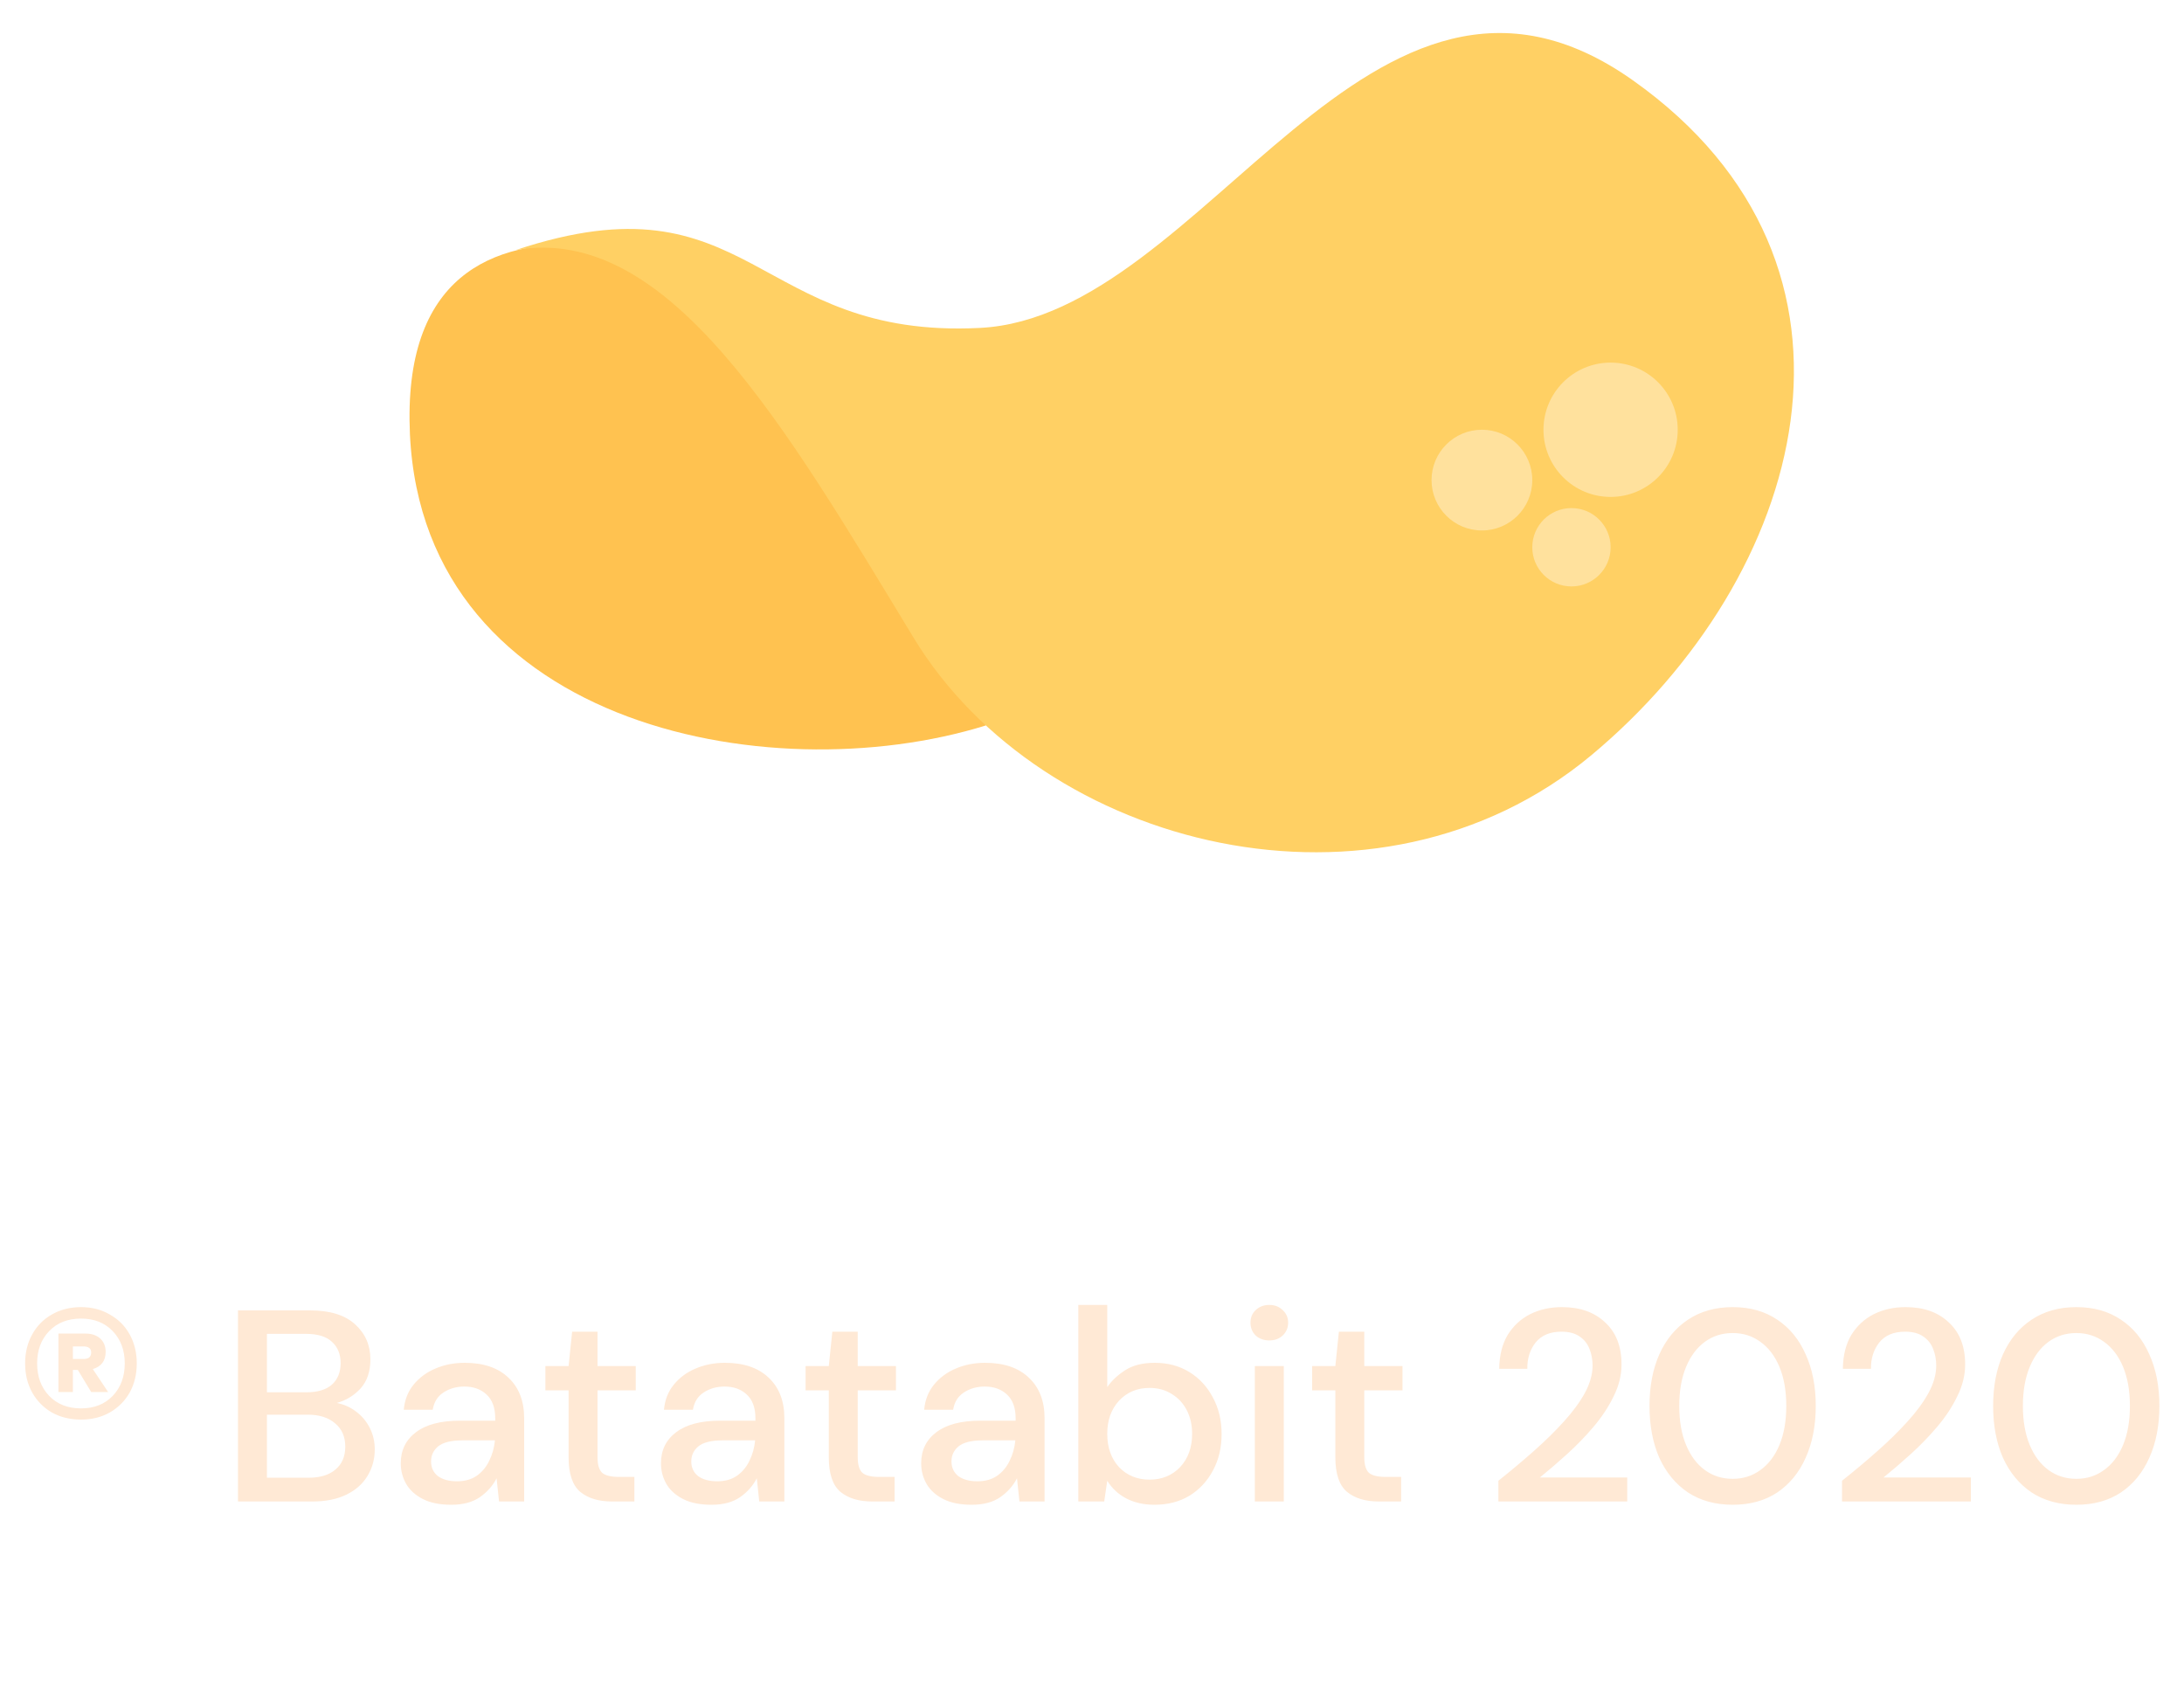
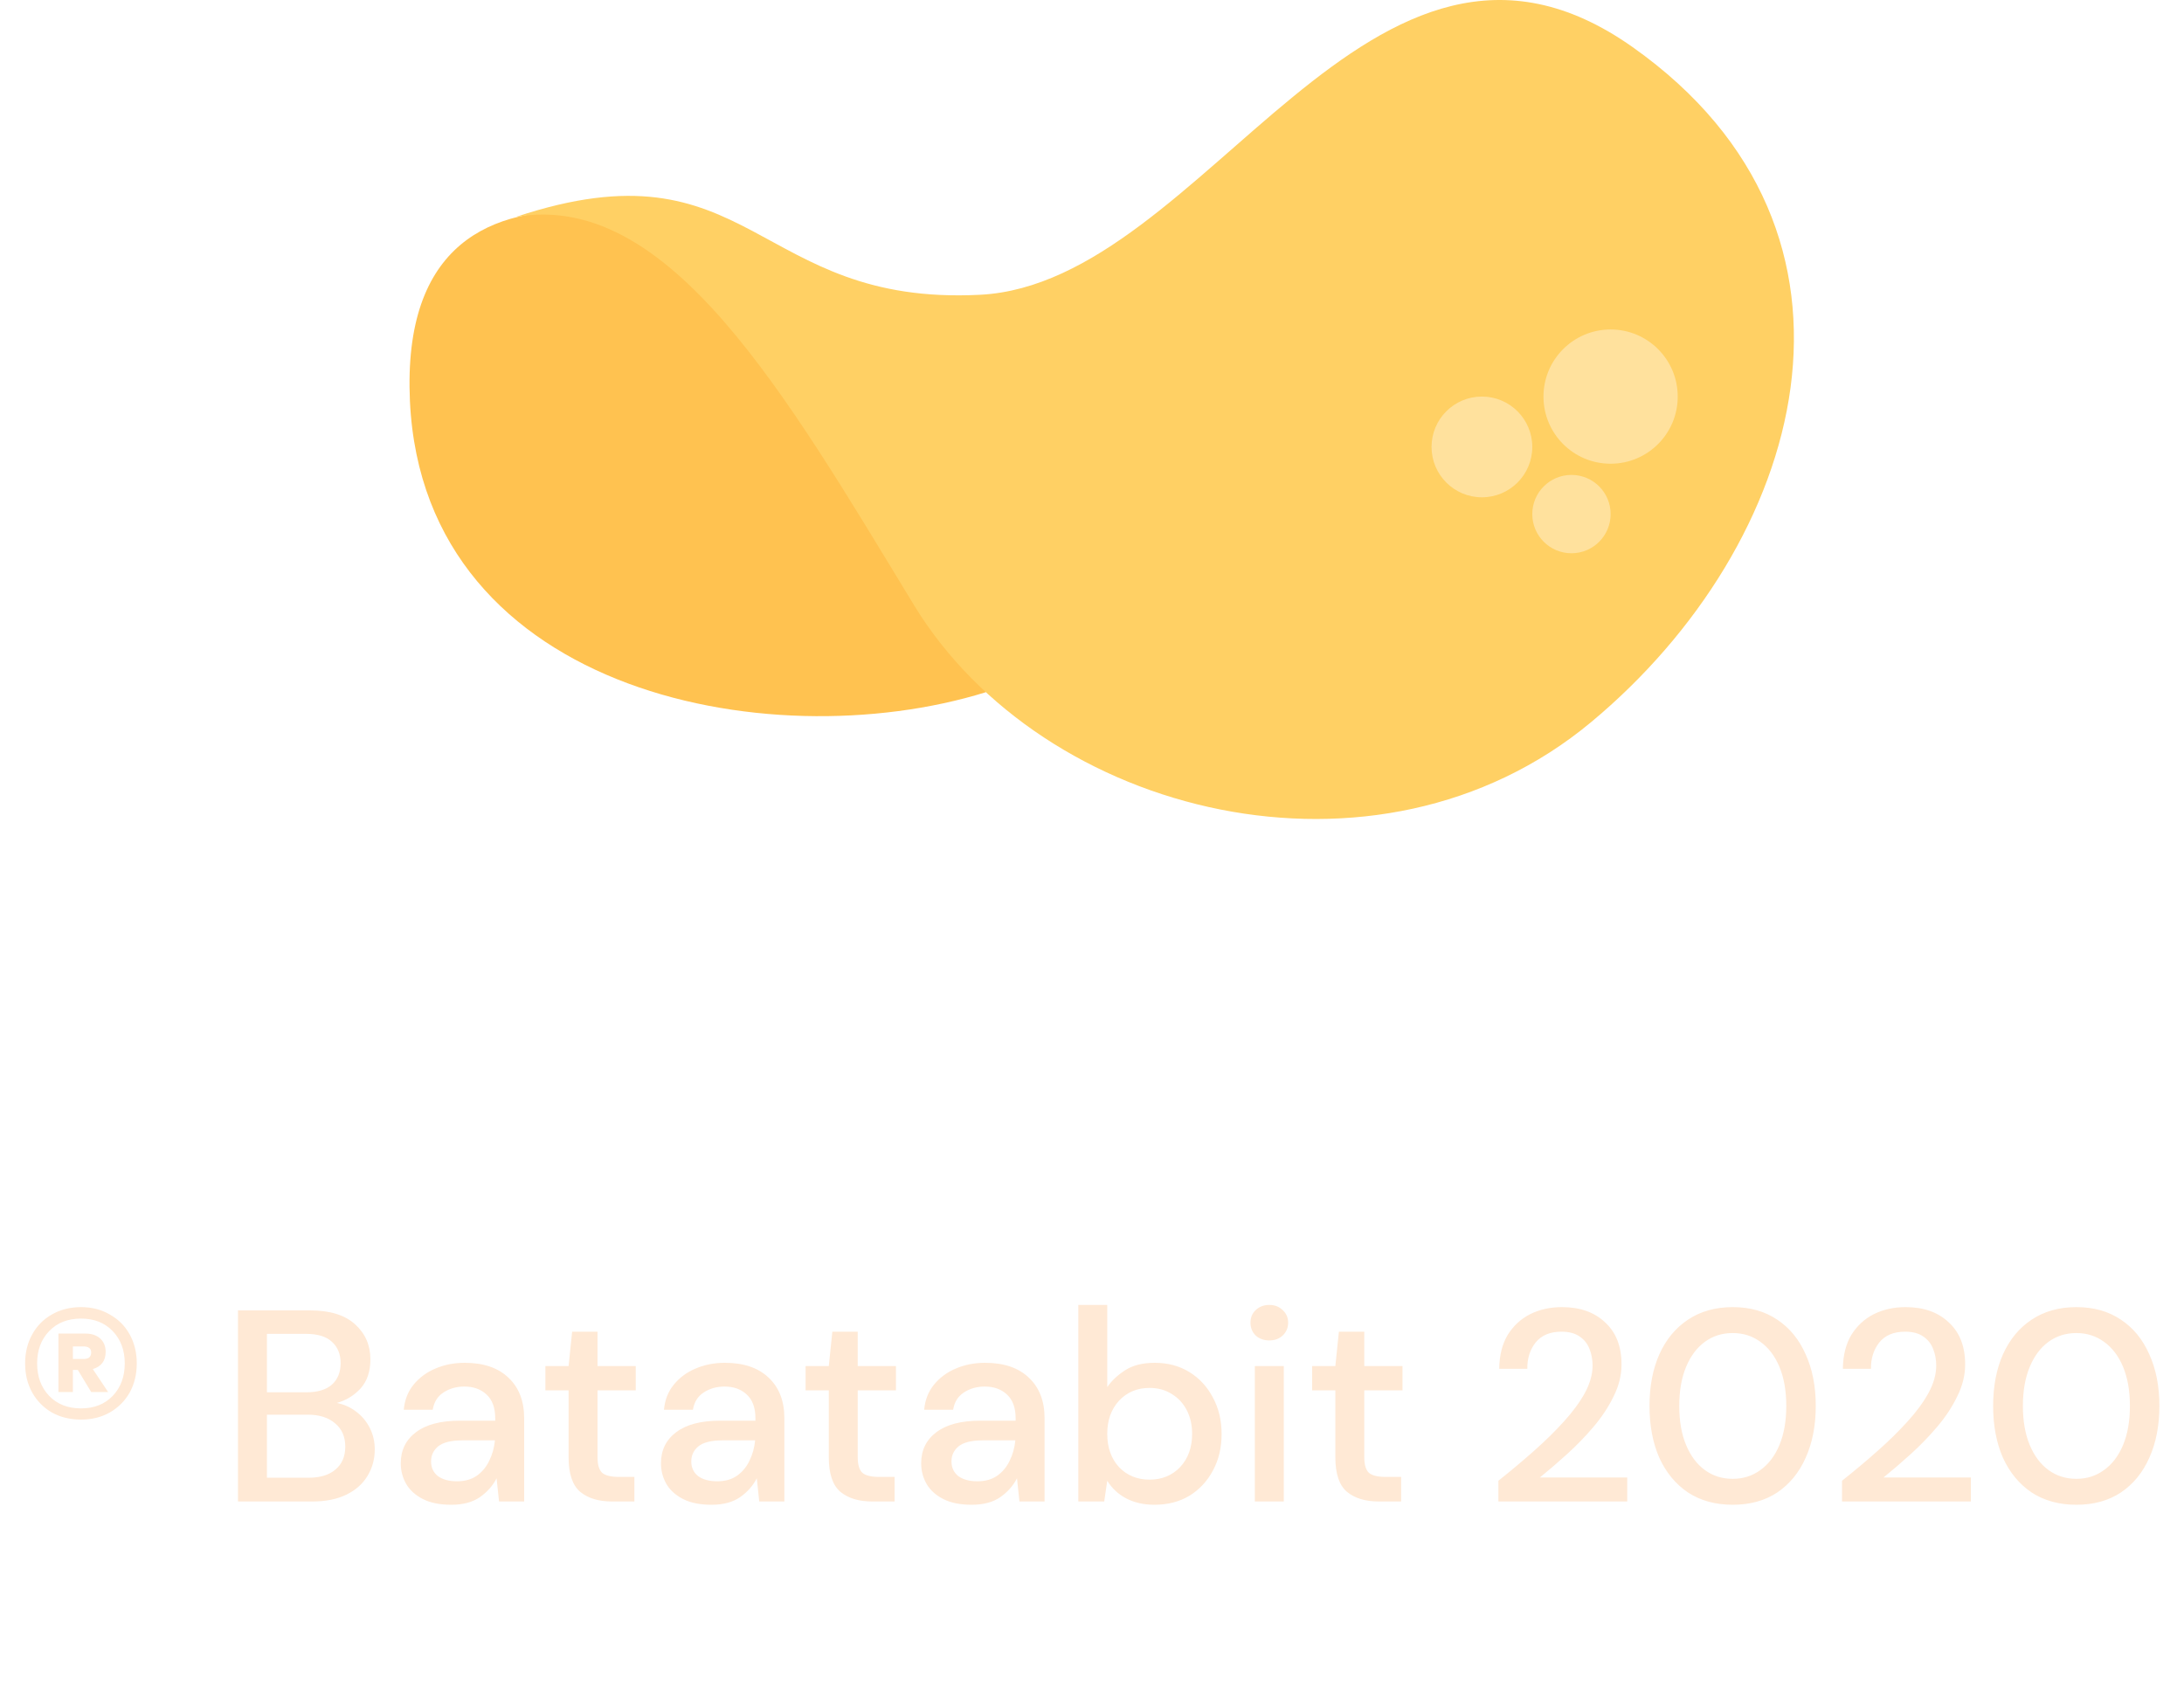
<svg xmlns="http://www.w3.org/2000/svg" width="64" height="50" viewBox="0 0 64 50" fill="none">
  <path d="M2.376 41.6C2.056 41.6 1.77 41.531 1.52 41.392C1.274 41.248 1.082 41.053 0.944 40.808C0.805 40.557 0.736 40.272 0.736 39.952C0.736 39.637 0.805 39.355 0.944 39.104C1.082 38.853 1.274 38.659 1.52 38.52C1.77 38.376 2.056 38.304 2.376 38.304C2.69 38.304 2.97 38.376 3.216 38.52C3.466 38.659 3.661 38.853 3.8 39.104C3.938 39.355 4.008 39.637 4.008 39.952C4.008 40.272 3.938 40.557 3.8 40.808C3.661 41.053 3.466 41.248 3.216 41.392C2.97 41.531 2.69 41.6 2.376 41.6ZM2.376 41.272C2.76 41.272 3.069 41.149 3.304 40.904C3.538 40.659 3.656 40.341 3.656 39.952C3.656 39.568 3.538 39.253 3.304 39.008C3.069 38.763 2.76 38.64 2.376 38.64C1.986 38.64 1.674 38.763 1.44 39.008C1.205 39.253 1.088 39.568 1.088 39.952C1.088 40.341 1.205 40.659 1.44 40.904C1.674 41.149 1.986 41.272 2.376 41.272ZM1.712 40.792V39.08H2.512C2.688 39.08 2.829 39.128 2.936 39.224C3.042 39.32 3.096 39.451 3.096 39.616C3.096 39.877 2.97 40.045 2.72 40.12L3.168 40.792H2.672L2.28 40.144H2.136V40.792H1.712ZM2.136 39.824H2.456C2.514 39.824 2.565 39.811 2.608 39.784C2.65 39.752 2.672 39.701 2.672 39.632C2.672 39.568 2.65 39.523 2.608 39.496C2.565 39.469 2.514 39.456 2.456 39.456H2.136V39.824ZM6.974 44V38.4H9.086C9.668 38.4 10.108 38.536 10.406 38.808C10.705 39.08 10.854 39.421 10.854 39.832C10.854 40.189 10.758 40.475 10.566 40.688C10.374 40.896 10.142 41.037 9.87 41.112C10.084 41.155 10.273 41.24 10.438 41.368C10.609 41.496 10.742 41.656 10.838 41.848C10.934 42.04 10.982 42.248 10.982 42.472C10.982 42.76 10.91 43.021 10.766 43.256C10.628 43.485 10.422 43.667 10.15 43.8C9.878 43.933 9.545 44 9.15 44H6.974ZM7.822 40.8H8.982C9.308 40.8 9.556 40.725 9.726 40.576C9.897 40.421 9.982 40.211 9.982 39.944C9.982 39.683 9.897 39.475 9.726 39.32C9.561 39.165 9.308 39.088 8.966 39.088H7.822V40.8ZM7.822 43.304H9.038C9.38 43.304 9.644 43.224 9.83 43.064C10.022 42.904 10.118 42.68 10.118 42.392C10.118 42.104 10.02 41.877 9.822 41.712C9.625 41.541 9.358 41.456 9.022 41.456H7.822V43.304ZM13.224 44.096C12.888 44.096 12.61 44.04 12.392 43.928C12.173 43.816 12.01 43.669 11.904 43.488C11.797 43.301 11.744 43.099 11.744 42.88C11.744 42.496 11.893 42.192 12.192 41.968C12.49 41.744 12.917 41.632 13.472 41.632H14.512V41.56C14.512 41.251 14.426 41.019 14.256 40.864C14.09 40.709 13.874 40.632 13.608 40.632C13.373 40.632 13.168 40.691 12.992 40.808C12.821 40.92 12.717 41.088 12.68 41.312H11.832C11.858 41.024 11.954 40.779 12.12 40.576C12.29 40.368 12.504 40.211 12.76 40.104C13.021 39.992 13.306 39.936 13.616 39.936C14.17 39.936 14.6 40.083 14.904 40.376C15.208 40.664 15.36 41.059 15.36 41.56V44H14.624L14.552 43.32C14.44 43.539 14.277 43.723 14.064 43.872C13.85 44.021 13.57 44.096 13.224 44.096ZM13.392 43.408C13.621 43.408 13.813 43.355 13.968 43.248C14.128 43.136 14.25 42.989 14.336 42.808C14.426 42.627 14.482 42.427 14.504 42.208H13.56C13.224 42.208 12.984 42.267 12.84 42.384C12.701 42.501 12.632 42.648 12.632 42.824C12.632 43.005 12.698 43.149 12.832 43.256C12.97 43.357 13.157 43.408 13.392 43.408ZM17.934 44C17.545 44 17.236 43.907 17.006 43.72C16.777 43.528 16.662 43.189 16.662 42.704V40.744H15.982V40.032H16.662L16.766 39.024H17.51V40.032H18.63V40.744H17.51V42.704C17.51 42.923 17.556 43.075 17.646 43.16C17.742 43.24 17.905 43.28 18.134 43.28H18.59V44H17.934ZM20.849 44.096C20.513 44.096 20.235 44.04 20.017 43.928C19.798 43.816 19.635 43.669 19.529 43.488C19.422 43.301 19.369 43.099 19.369 42.88C19.369 42.496 19.518 42.192 19.817 41.968C20.115 41.744 20.542 41.632 21.097 41.632H22.137V41.56C22.137 41.251 22.051 41.019 21.881 40.864C21.715 40.709 21.499 40.632 21.233 40.632C20.998 40.632 20.793 40.691 20.617 40.808C20.446 40.92 20.342 41.088 20.305 41.312H19.457C19.483 41.024 19.579 40.779 19.745 40.576C19.915 40.368 20.129 40.211 20.385 40.104C20.646 39.992 20.931 39.936 21.241 39.936C21.795 39.936 22.225 40.083 22.529 40.376C22.833 40.664 22.985 41.059 22.985 41.56V44H22.249L22.177 43.32C22.065 43.539 21.902 43.723 21.689 43.872C21.475 44.021 21.195 44.096 20.849 44.096ZM21.017 43.408C21.246 43.408 21.438 43.355 21.593 43.248C21.753 43.136 21.875 42.989 21.961 42.808C22.051 42.627 22.107 42.427 22.129 42.208H21.185C20.849 42.208 20.609 42.267 20.465 42.384C20.326 42.501 20.257 42.648 20.257 42.824C20.257 43.005 20.323 43.149 20.457 43.256C20.595 43.357 20.782 43.408 21.017 43.408ZM25.559 44C25.17 44 24.861 43.907 24.631 43.72C24.402 43.528 24.287 43.189 24.287 42.704V40.744H23.607V40.032H24.287L24.391 39.024H25.135V40.032H26.255V40.744H25.135V42.704C25.135 42.923 25.181 43.075 25.271 43.16C25.367 43.24 25.53 43.28 25.759 43.28H26.215V44H25.559ZM28.474 44.096C28.138 44.096 27.86 44.04 27.642 43.928C27.423 43.816 27.26 43.669 27.154 43.488C27.047 43.301 26.994 43.099 26.994 42.88C26.994 42.496 27.143 42.192 27.442 41.968C27.74 41.744 28.167 41.632 28.722 41.632H29.762V41.56C29.762 41.251 29.676 41.019 29.506 40.864C29.34 40.709 29.124 40.632 28.858 40.632C28.623 40.632 28.418 40.691 28.242 40.808C28.071 40.92 27.967 41.088 27.93 41.312H27.082C27.108 41.024 27.204 40.779 27.37 40.576C27.54 40.368 27.754 40.211 28.01 40.104C28.271 39.992 28.556 39.936 28.866 39.936C29.42 39.936 29.85 40.083 30.154 40.376C30.458 40.664 30.61 41.059 30.61 41.56V44H29.874L29.802 43.32C29.69 43.539 29.527 43.723 29.314 43.872C29.1 44.021 28.82 44.096 28.474 44.096ZM28.642 43.408C28.871 43.408 29.063 43.355 29.218 43.248C29.378 43.136 29.5 42.989 29.586 42.808C29.676 42.627 29.732 42.427 29.754 42.208H28.81C28.474 42.208 28.234 42.267 28.09 42.384C27.951 42.501 27.882 42.648 27.882 42.824C27.882 43.005 27.948 43.149 28.082 43.256C28.22 43.357 28.407 43.408 28.642 43.408ZM33.831 44.096C33.521 44.096 33.246 44.035 33.007 43.912C32.772 43.789 32.585 43.616 32.447 43.392L32.358 44H31.599V38.24H32.447V40.648C32.575 40.461 32.751 40.296 32.974 40.152C33.199 40.008 33.486 39.936 33.839 39.936C34.222 39.936 34.561 40.027 34.855 40.208C35.148 40.389 35.377 40.637 35.542 40.952C35.713 41.267 35.798 41.624 35.798 42.024C35.798 42.424 35.713 42.781 35.542 43.096C35.377 43.405 35.148 43.651 34.855 43.832C34.561 44.008 34.22 44.096 33.831 44.096ZM33.687 43.36C34.049 43.36 34.348 43.237 34.583 42.992C34.817 42.741 34.934 42.416 34.934 42.016C34.934 41.755 34.881 41.523 34.775 41.32C34.668 41.117 34.521 40.96 34.334 40.848C34.148 40.731 33.932 40.672 33.687 40.672C33.324 40.672 33.025 40.797 32.791 41.048C32.561 41.299 32.447 41.621 32.447 42.016C32.447 42.416 32.561 42.741 32.791 42.992C33.025 43.237 33.324 43.36 33.687 43.36ZM37.196 39.28C37.036 39.28 36.902 39.232 36.796 39.136C36.694 39.035 36.644 38.909 36.644 38.76C36.644 38.611 36.694 38.488 36.796 38.392C36.902 38.291 37.036 38.24 37.196 38.24C37.356 38.24 37.486 38.291 37.588 38.392C37.694 38.488 37.748 38.611 37.748 38.76C37.748 38.909 37.694 39.035 37.588 39.136C37.486 39.232 37.356 39.28 37.196 39.28ZM36.772 44V40.032H37.62V44H36.772ZM40.403 44C40.014 44 39.705 43.907 39.475 43.72C39.246 43.528 39.131 43.189 39.131 42.704V40.744H38.451V40.032H39.131L39.235 39.024H39.979V40.032H41.099V40.744H39.979V42.704C39.979 42.923 40.025 43.075 40.115 43.16C40.211 43.24 40.374 43.28 40.603 43.28H41.059V44H40.403ZM43.909 44V43.392C44.272 43.104 44.618 42.813 44.949 42.52C45.28 42.227 45.573 41.939 45.829 41.656C46.09 41.368 46.296 41.088 46.445 40.816C46.594 40.539 46.669 40.272 46.669 40.016C46.669 39.845 46.64 39.685 46.581 39.536C46.523 39.381 46.426 39.259 46.293 39.168C46.16 39.072 45.981 39.024 45.757 39.024C45.421 39.024 45.168 39.131 44.997 39.344C44.832 39.557 44.752 39.813 44.757 40.112H43.933C43.938 39.717 44.021 39.387 44.181 39.12C44.346 38.853 44.565 38.651 44.837 38.512C45.114 38.373 45.426 38.304 45.773 38.304C46.301 38.304 46.722 38.453 47.037 38.752C47.357 39.045 47.517 39.456 47.517 39.984C47.517 40.299 47.44 40.611 47.285 40.92C47.136 41.229 46.938 41.528 46.693 41.816C46.453 42.099 46.194 42.365 45.917 42.616C45.64 42.867 45.376 43.093 45.125 43.296H47.685V44H43.909ZM50.777 44.096C50.27 44.096 49.833 43.976 49.465 43.736C49.102 43.491 48.822 43.152 48.625 42.72C48.433 42.283 48.337 41.776 48.337 41.2C48.337 40.624 48.433 40.12 48.625 39.688C48.822 39.251 49.102 38.912 49.465 38.672C49.833 38.427 50.27 38.304 50.777 38.304C51.283 38.304 51.718 38.427 52.081 38.672C52.443 38.912 52.721 39.251 52.913 39.688C53.11 40.12 53.209 40.624 53.209 41.2C53.209 41.776 53.11 42.283 52.913 42.72C52.721 43.152 52.443 43.491 52.081 43.736C51.718 43.976 51.283 44.096 50.777 44.096ZM50.777 43.336C51.081 43.336 51.35 43.251 51.585 43.08C51.825 42.909 52.011 42.664 52.145 42.344C52.278 42.024 52.345 41.643 52.345 41.2C52.345 40.757 52.278 40.376 52.145 40.056C52.011 39.736 51.825 39.491 51.585 39.32C51.35 39.149 51.081 39.064 50.777 39.064C50.467 39.064 50.195 39.149 49.961 39.32C49.726 39.491 49.542 39.736 49.409 40.056C49.275 40.376 49.209 40.757 49.209 41.2C49.209 41.643 49.275 42.024 49.409 42.344C49.542 42.664 49.726 42.909 49.961 43.08C50.195 43.251 50.467 43.336 50.777 43.336ZM53.979 44V43.392C54.342 43.104 54.689 42.813 55.019 42.52C55.35 42.227 55.643 41.939 55.899 41.656C56.161 41.368 56.366 41.088 56.515 40.816C56.665 40.539 56.739 40.272 56.739 40.016C56.739 39.845 56.71 39.685 56.651 39.536C56.593 39.381 56.497 39.259 56.363 39.168C56.23 39.072 56.051 39.024 55.827 39.024C55.491 39.024 55.238 39.131 55.067 39.344C54.902 39.557 54.822 39.813 54.827 40.112H54.003C54.009 39.717 54.091 39.387 54.251 39.12C54.417 38.853 54.635 38.651 54.907 38.512C55.185 38.373 55.497 38.304 55.843 38.304C56.371 38.304 56.793 38.453 57.107 38.752C57.427 39.045 57.587 39.456 57.587 39.984C57.587 40.299 57.51 40.611 57.355 40.92C57.206 41.229 57.009 41.528 56.763 41.816C56.523 42.099 56.265 42.365 55.987 42.616C55.71 42.867 55.446 43.093 55.195 43.296H57.755V44H53.979ZM60.847 44.096C60.34 44.096 59.903 43.976 59.535 43.736C59.172 43.491 58.892 43.152 58.695 42.72C58.503 42.283 58.407 41.776 58.407 41.2C58.407 40.624 58.503 40.12 58.695 39.688C58.892 39.251 59.172 38.912 59.535 38.672C59.903 38.427 60.34 38.304 60.847 38.304C61.354 38.304 61.788 38.427 62.151 38.672C62.514 38.912 62.791 39.251 62.983 39.688C63.18 40.12 63.279 40.624 63.279 41.2C63.279 41.776 63.18 42.283 62.983 42.72C62.791 43.152 62.514 43.491 62.151 43.736C61.788 43.976 61.354 44.096 60.847 44.096ZM60.847 43.336C61.151 43.336 61.42 43.251 61.655 43.08C61.895 42.909 62.082 42.664 62.215 42.344C62.348 42.024 62.415 41.643 62.415 41.2C62.415 40.757 62.348 40.376 62.215 40.056C62.082 39.736 61.895 39.491 61.655 39.32C61.42 39.149 61.151 39.064 60.847 39.064C60.538 39.064 60.266 39.149 60.031 39.32C59.796 39.491 59.612 39.736 59.479 40.056C59.346 40.376 59.279 40.757 59.279 41.2C59.279 41.643 59.346 42.024 59.479 42.344C59.612 42.664 59.796 42.909 60.031 43.08C60.266 43.251 60.538 43.336 60.847 43.336Z" fill="#FFE9D5" />
-   <path d="M28.891 21.258C22.467 23.256 12.093 21.214 12.001 12.316C11.908 3.419 22.981 8.719 22.981 8.719L28.891 21.258Z" fill="#FFC250" />
-   <path d="M15.124 7.324C19.607 6.556 23.011 12.498 26.778 18.697C30.545 24.895 40.354 27.352 46.622 22.14C52.889 16.927 55.542 7.797 47.846 2.351C40.151 -3.094 35.347 9.269 28.722 9.609C22.097 9.949 22.049 5.023 15.124 7.324Z" fill="#FFD064" />
-   <ellipse cx="47.197" cy="12.594" rx="1.967" ry="1.968" fill="#FFE19D" />
-   <circle cx="43.426" cy="14.069" r="1.476" fill="#FFE19D" />
-   <circle cx="46.05" cy="16.037" r="1.148" fill="#FFE19D" />
+   <path d="M28.891 20.284C22.467 22.281 12.093 20.24 12.001 11.345C11.908 2.45 22.981 7.749 22.981 7.749L28.891 20.284Z" fill="#FFC250" />
+   <path d="M15.124 6.354C19.607 5.586 23.011 11.527 26.778 17.723C30.545 23.92 40.354 26.376 46.622 21.165C52.889 15.954 55.542 6.827 47.846 1.383C40.151 -4.061 35.347 8.299 28.722 8.638C22.097 8.978 22.049 4.054 15.124 6.354Z" fill="#FFD064" />
+   <circle cx="47.197" cy="11.622" r="1.967" fill="#FFE19D" />
+   <circle cx="43.426" cy="13.097" r="1.476" fill="#FFE19D" />
+   <circle cx="46.05" cy="15.065" r="1.148" fill="#FFE19D" />
</svg>
